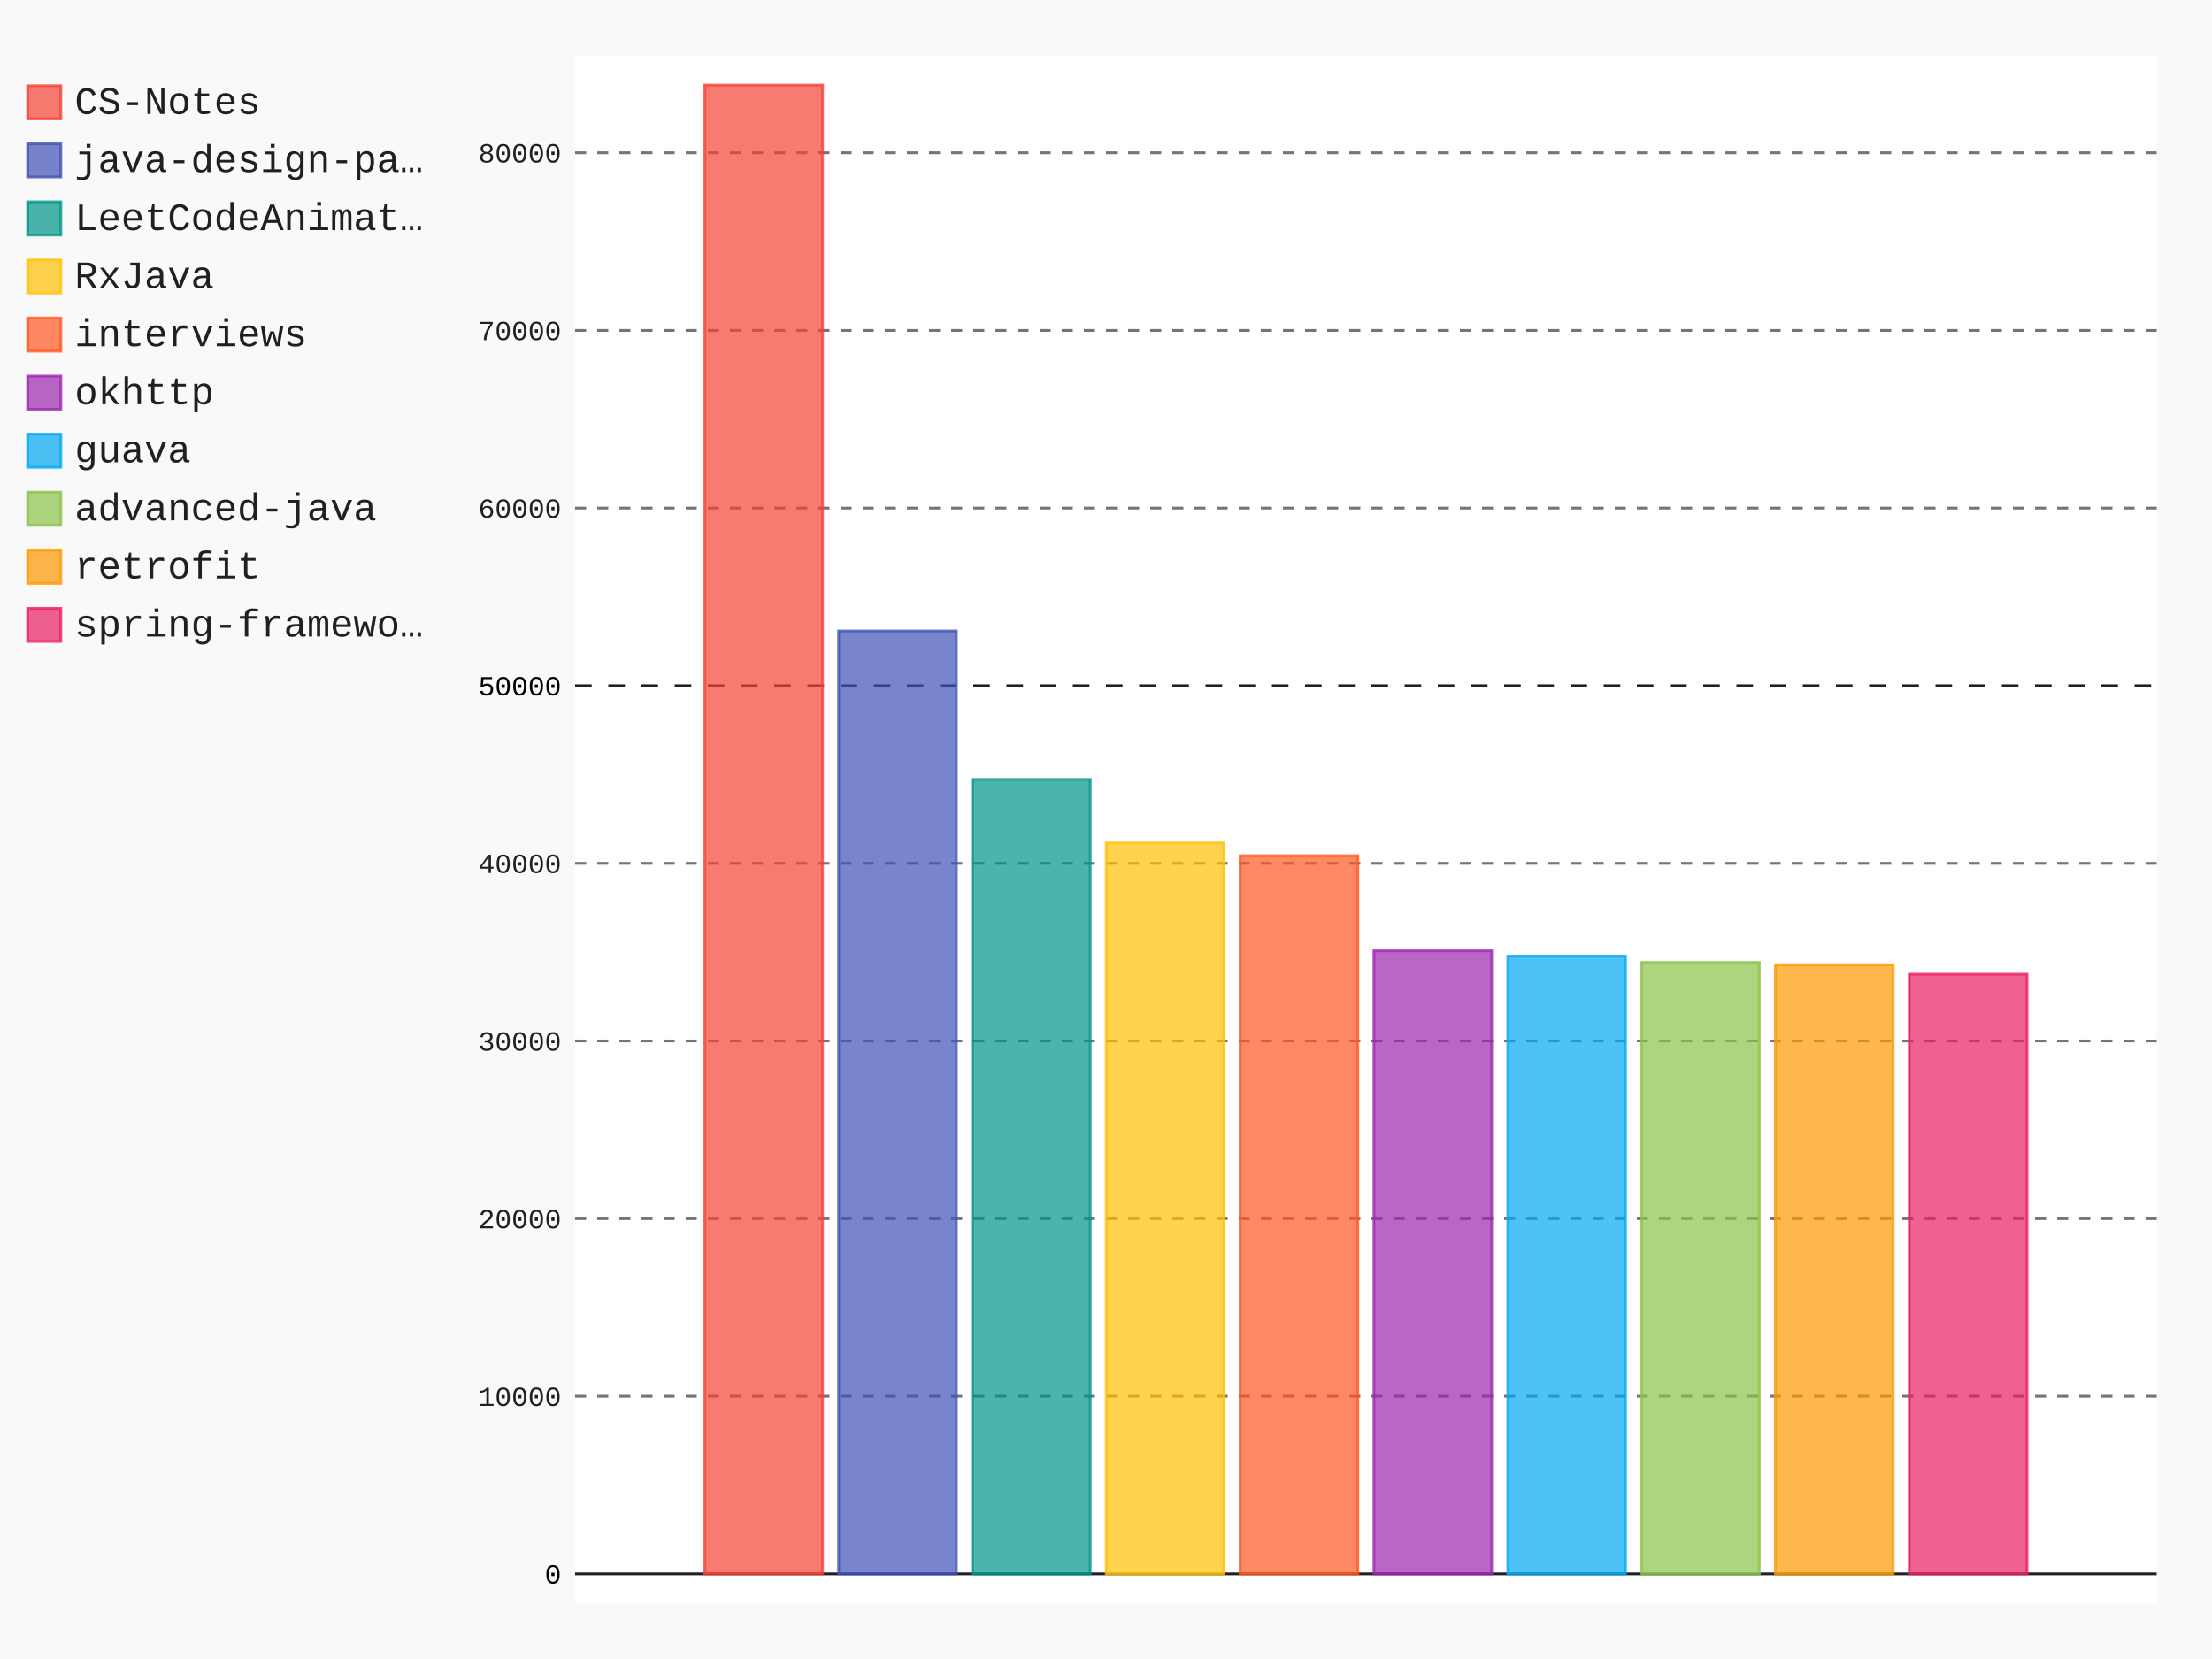
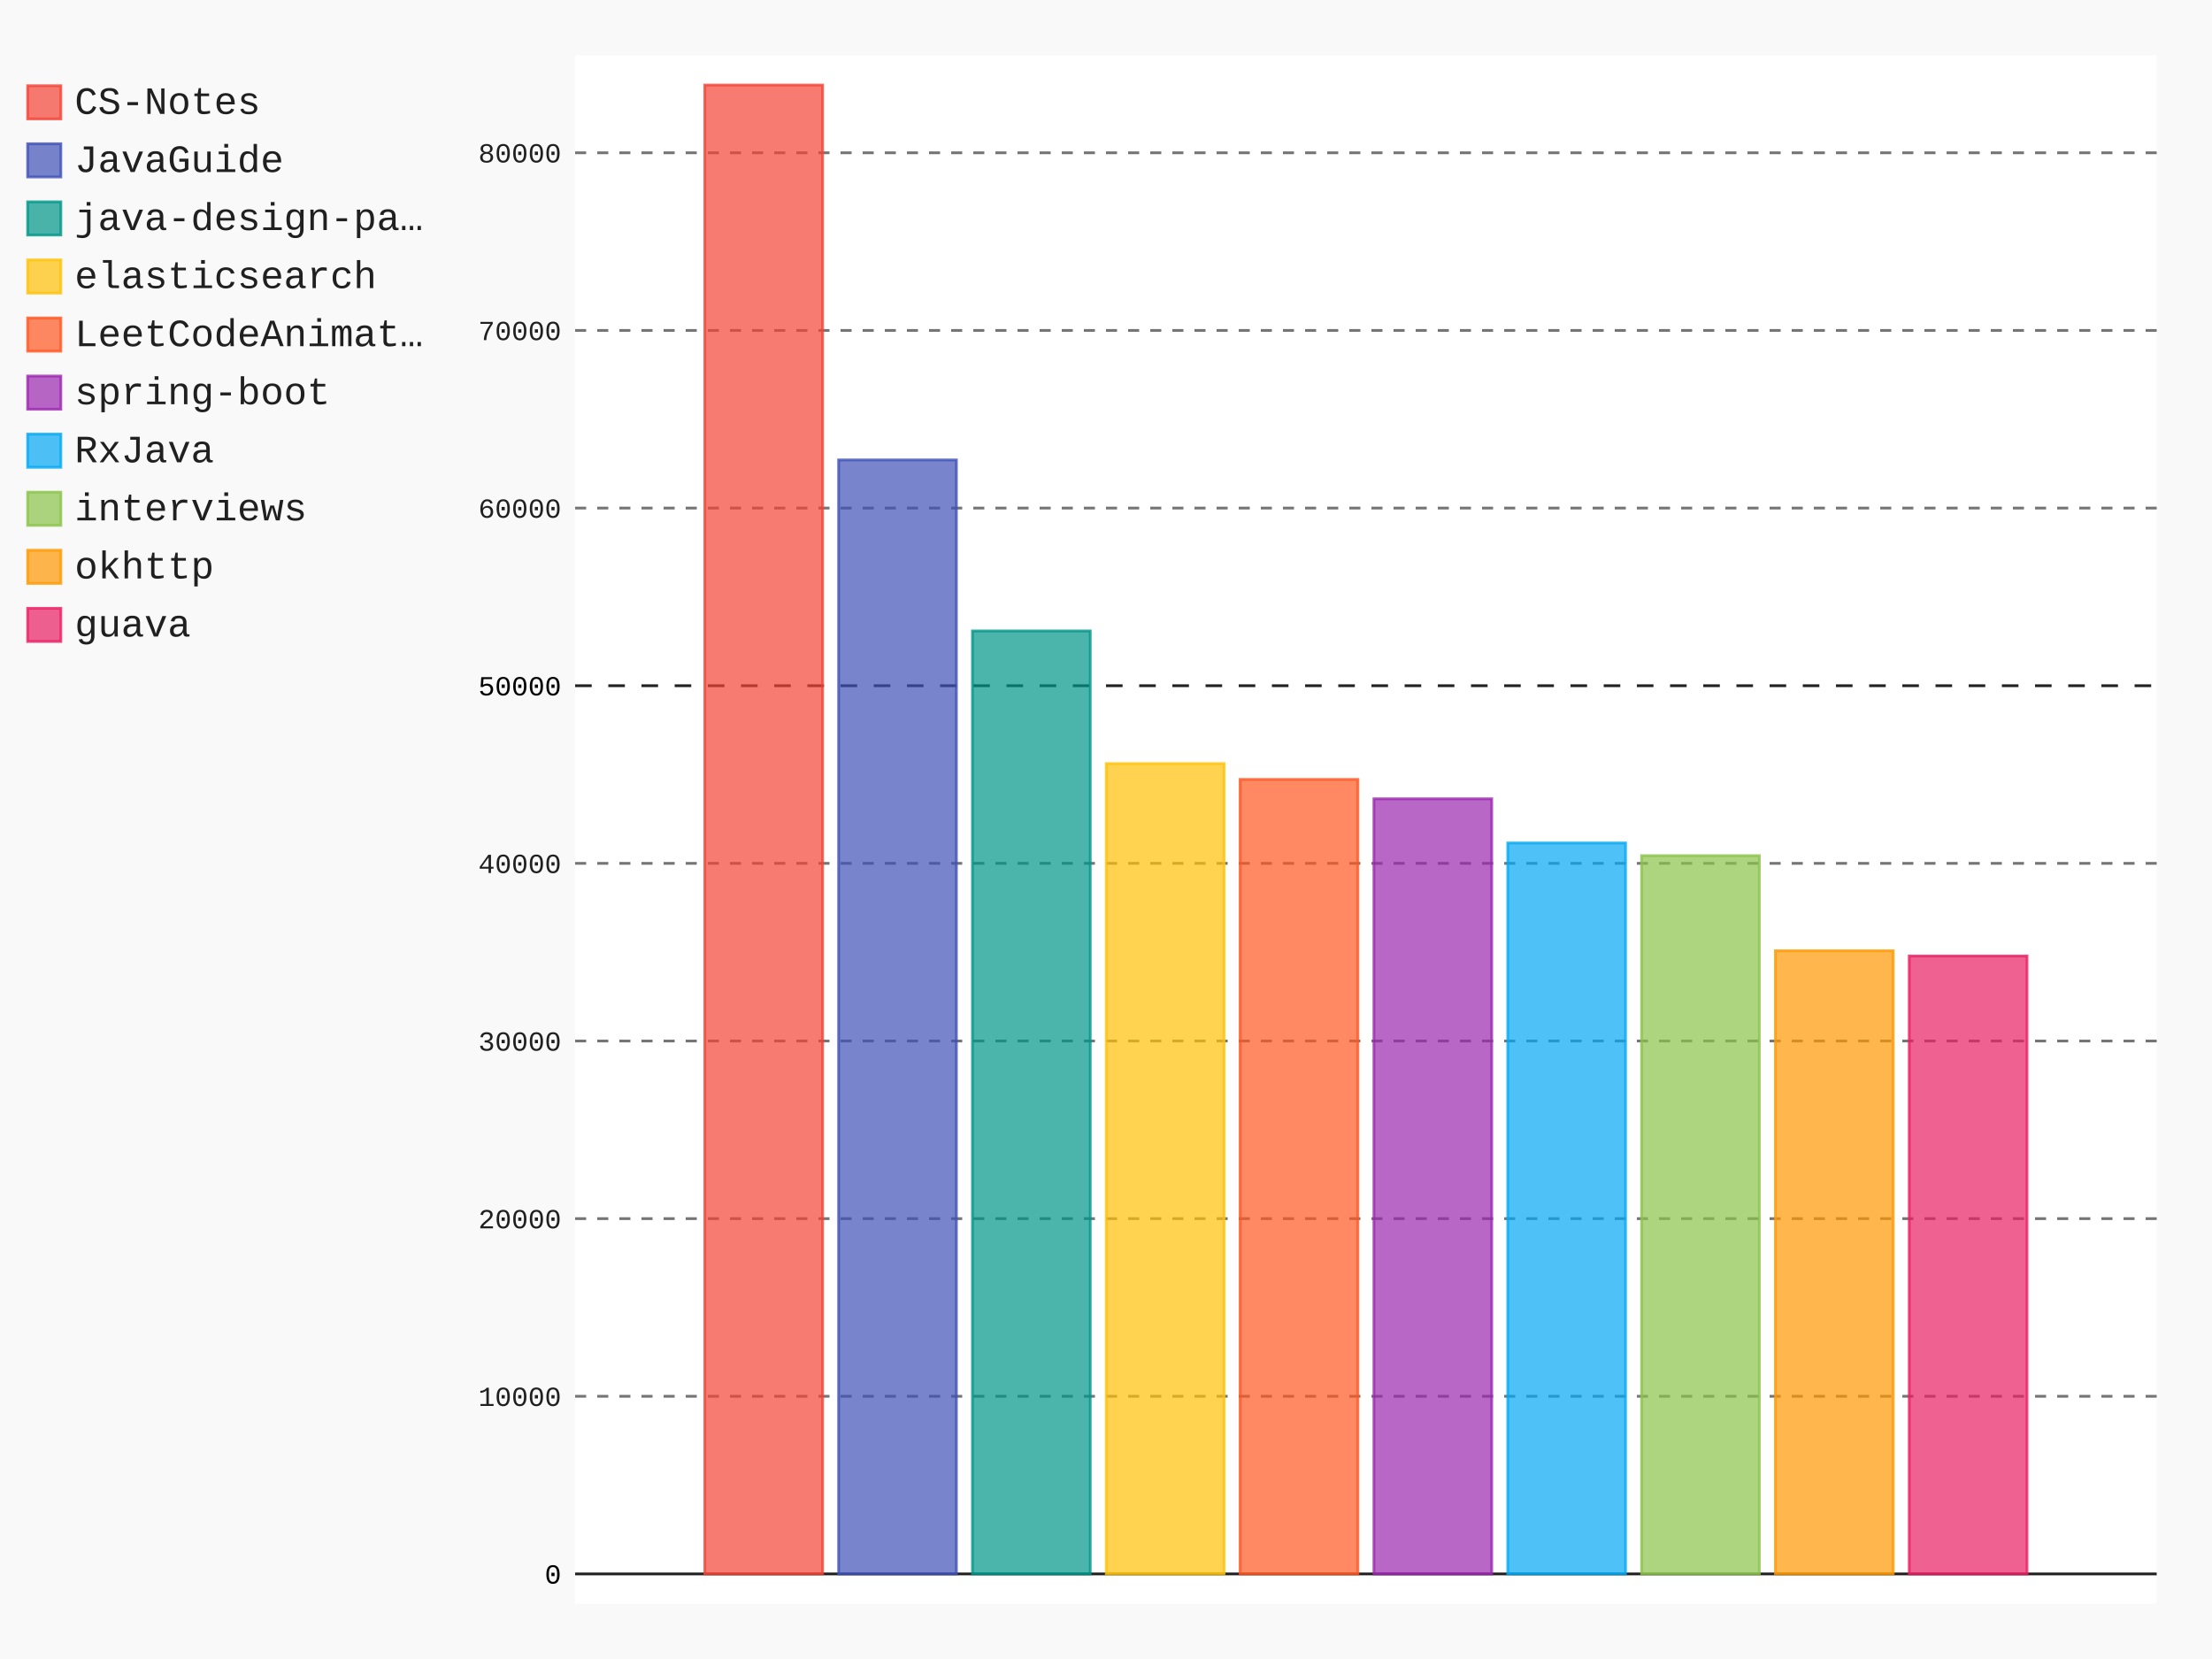
- <svg xmlns="http://www.w3.org/2000/svg" class="pygal-chart" id="chart-8f86d18f-c75b-40da-9217-b7404b0317cd" viewBox="0 0 800 600">
+ <svg xmlns="http://www.w3.org/2000/svg" class="pygal-chart" id="chart-3cfbec6b-a9e4-451e-bfef-5993b3790c14" viewBox="0 0 800 600">
  <defs>
-     <style type="text/css">#chart-8f86d18f-c75b-40da-9217-b7404b0317cd{-webkit-user-select:none;-webkit-font-smoothing:antialiased;font-family:Consolas,"Liberation Mono",Menlo,Courier,monospace}#chart-8f86d18f-c75b-40da-9217-b7404b0317cd .title{font-family:Consolas,"Liberation Mono",Menlo,Courier,monospace;font-size:16px}#chart-8f86d18f-c75b-40da-9217-b7404b0317cd .legends .legend text{font-family:Consolas,"Liberation Mono",Menlo,Courier,monospace;font-size:14px}#chart-8f86d18f-c75b-40da-9217-b7404b0317cd .axis text{font-family:Consolas,"Liberation Mono",Menlo,Courier,monospace;font-size:10px}#chart-8f86d18f-c75b-40da-9217-b7404b0317cd .axis text.major{font-family:Consolas,"Liberation Mono",Menlo,Courier,monospace;font-size:10px}#chart-8f86d18f-c75b-40da-9217-b7404b0317cd .text-overlay text.value{font-family:Consolas,"Liberation Mono",Menlo,Courier,monospace;font-size:16px}#chart-8f86d18f-c75b-40da-9217-b7404b0317cd .text-overlay text.label{font-family:Consolas,"Liberation Mono",Menlo,Courier,monospace;font-size:10px}#chart-8f86d18f-c75b-40da-9217-b7404b0317cd .tooltip{font-family:Consolas,"Liberation Mono",Menlo,Courier,monospace;font-size:14px}#chart-8f86d18f-c75b-40da-9217-b7404b0317cd text.no_data{font-family:Consolas,"Liberation Mono",Menlo,Courier,monospace;font-size:64px}
- #chart-8f86d18f-c75b-40da-9217-b7404b0317cd{background-color:rgba(249,249,249,1)}#chart-8f86d18f-c75b-40da-9217-b7404b0317cd path,#chart-8f86d18f-c75b-40da-9217-b7404b0317cd line,#chart-8f86d18f-c75b-40da-9217-b7404b0317cd rect,#chart-8f86d18f-c75b-40da-9217-b7404b0317cd circle{-webkit-transition:150ms;-moz-transition:150ms;transition:150ms}#chart-8f86d18f-c75b-40da-9217-b7404b0317cd .graph &gt; .background{fill:rgba(249,249,249,1)}#chart-8f86d18f-c75b-40da-9217-b7404b0317cd .plot &gt; .background{fill:rgba(255,255,255,1)}#chart-8f86d18f-c75b-40da-9217-b7404b0317cd .graph{fill:rgba(0,0,0,.87)}#chart-8f86d18f-c75b-40da-9217-b7404b0317cd text.no_data{fill:rgba(0,0,0,1)}#chart-8f86d18f-c75b-40da-9217-b7404b0317cd .title{fill:rgba(0,0,0,1)}#chart-8f86d18f-c75b-40da-9217-b7404b0317cd .legends .legend text{fill:rgba(0,0,0,.87)}#chart-8f86d18f-c75b-40da-9217-b7404b0317cd .legends .legend:hover text{fill:rgba(0,0,0,1)}#chart-8f86d18f-c75b-40da-9217-b7404b0317cd .axis .line{stroke:rgba(0,0,0,1)}#chart-8f86d18f-c75b-40da-9217-b7404b0317cd .axis .guide.line{stroke:rgba(0,0,0,.54)}#chart-8f86d18f-c75b-40da-9217-b7404b0317cd .axis .major.line{stroke:rgba(0,0,0,.87)}#chart-8f86d18f-c75b-40da-9217-b7404b0317cd .axis text.major{fill:rgba(0,0,0,1)}#chart-8f86d18f-c75b-40da-9217-b7404b0317cd .axis.y .guides:hover .guide.line,#chart-8f86d18f-c75b-40da-9217-b7404b0317cd .line-graph .axis.x .guides:hover .guide.line,#chart-8f86d18f-c75b-40da-9217-b7404b0317cd .stackedline-graph .axis.x .guides:hover .guide.line,#chart-8f86d18f-c75b-40da-9217-b7404b0317cd .xy-graph .axis.x .guides:hover .guide.line{stroke:rgba(0,0,0,1)}#chart-8f86d18f-c75b-40da-9217-b7404b0317cd .axis .guides:hover text{fill:rgba(0,0,0,1)}#chart-8f86d18f-c75b-40da-9217-b7404b0317cd .reactive{fill-opacity:.7;stroke-opacity:.8}#chart-8f86d18f-c75b-40da-9217-b7404b0317cd .ci{stroke:rgba(0,0,0,.87)}#chart-8f86d18f-c75b-40da-9217-b7404b0317cd .reactive.active,#chart-8f86d18f-c75b-40da-9217-b7404b0317cd .active .reactive{fill-opacity:.8;stroke-opacity:.9;stroke-width:4}#chart-8f86d18f-c75b-40da-9217-b7404b0317cd .ci .reactive.active{stroke-width:1.5}#chart-8f86d18f-c75b-40da-9217-b7404b0317cd .series text{fill:rgba(0,0,0,1)}#chart-8f86d18f-c75b-40da-9217-b7404b0317cd .tooltip rect{fill:rgba(255,255,255,1);stroke:rgba(0,0,0,1);-webkit-transition:opacity 150ms;-moz-transition:opacity 150ms;transition:opacity 150ms}#chart-8f86d18f-c75b-40da-9217-b7404b0317cd .tooltip .label{fill:rgba(0,0,0,.87)}#chart-8f86d18f-c75b-40da-9217-b7404b0317cd .tooltip .label{fill:rgba(0,0,0,.87)}#chart-8f86d18f-c75b-40da-9217-b7404b0317cd .tooltip .legend{font-size:.8em;fill:rgba(0,0,0,.54)}#chart-8f86d18f-c75b-40da-9217-b7404b0317cd .tooltip .x_label{font-size:.6em;fill:rgba(0,0,0,1)}#chart-8f86d18f-c75b-40da-9217-b7404b0317cd .tooltip .xlink{font-size:.5em;text-decoration:underline}#chart-8f86d18f-c75b-40da-9217-b7404b0317cd .tooltip .value{font-size:1.5em}#chart-8f86d18f-c75b-40da-9217-b7404b0317cd .bound{font-size:.5em}#chart-8f86d18f-c75b-40da-9217-b7404b0317cd .max-value{font-size:.75em;fill:rgba(0,0,0,.54)}#chart-8f86d18f-c75b-40da-9217-b7404b0317cd .map-element{fill:rgba(255,255,255,1);stroke:rgba(0,0,0,.54) !important}#chart-8f86d18f-c75b-40da-9217-b7404b0317cd .map-element .reactive{fill-opacity:inherit;stroke-opacity:inherit}#chart-8f86d18f-c75b-40da-9217-b7404b0317cd .color-0,#chart-8f86d18f-c75b-40da-9217-b7404b0317cd .color-0 a:visited{stroke:#F44336;fill:#F44336}#chart-8f86d18f-c75b-40da-9217-b7404b0317cd .color-1,#chart-8f86d18f-c75b-40da-9217-b7404b0317cd .color-1 a:visited{stroke:#3F51B5;fill:#3F51B5}#chart-8f86d18f-c75b-40da-9217-b7404b0317cd .color-2,#chart-8f86d18f-c75b-40da-9217-b7404b0317cd .color-2 a:visited{stroke:#009688;fill:#009688}#chart-8f86d18f-c75b-40da-9217-b7404b0317cd .color-3,#chart-8f86d18f-c75b-40da-9217-b7404b0317cd .color-3 a:visited{stroke:#FFC107;fill:#FFC107}#chart-8f86d18f-c75b-40da-9217-b7404b0317cd .color-4,#chart-8f86d18f-c75b-40da-9217-b7404b0317cd .color-4 a:visited{stroke:#FF5722;fill:#FF5722}#chart-8f86d18f-c75b-40da-9217-b7404b0317cd .color-5,#chart-8f86d18f-c75b-40da-9217-b7404b0317cd .color-5 a:visited{stroke:#9C27B0;fill:#9C27B0}#chart-8f86d18f-c75b-40da-9217-b7404b0317cd .color-6,#chart-8f86d18f-c75b-40da-9217-b7404b0317cd .color-6 a:visited{stroke:#03A9F4;fill:#03A9F4}#chart-8f86d18f-c75b-40da-9217-b7404b0317cd .color-7,#chart-8f86d18f-c75b-40da-9217-b7404b0317cd .color-7 a:visited{stroke:#8BC34A;fill:#8BC34A}#chart-8f86d18f-c75b-40da-9217-b7404b0317cd .color-8,#chart-8f86d18f-c75b-40da-9217-b7404b0317cd .color-8 a:visited{stroke:#FF9800;fill:#FF9800}#chart-8f86d18f-c75b-40da-9217-b7404b0317cd .color-9,#chart-8f86d18f-c75b-40da-9217-b7404b0317cd .color-9 a:visited{stroke:#E91E63;fill:#E91E63}#chart-8f86d18f-c75b-40da-9217-b7404b0317cd .text-overlay .color-0 text{fill:black}#chart-8f86d18f-c75b-40da-9217-b7404b0317cd .text-overlay .color-1 text{fill:black}#chart-8f86d18f-c75b-40da-9217-b7404b0317cd .text-overlay .color-2 text{fill:black}#chart-8f86d18f-c75b-40da-9217-b7404b0317cd .text-overlay .color-3 text{fill:black}#chart-8f86d18f-c75b-40da-9217-b7404b0317cd .text-overlay .color-4 text{fill:black}#chart-8f86d18f-c75b-40da-9217-b7404b0317cd .text-overlay .color-5 text{fill:black}#chart-8f86d18f-c75b-40da-9217-b7404b0317cd .text-overlay .color-6 text{fill:black}#chart-8f86d18f-c75b-40da-9217-b7404b0317cd .text-overlay .color-7 text{fill:black}#chart-8f86d18f-c75b-40da-9217-b7404b0317cd .text-overlay .color-8 text{fill:black}#chart-8f86d18f-c75b-40da-9217-b7404b0317cd .text-overlay .color-9 text{fill:black}
- #chart-8f86d18f-c75b-40da-9217-b7404b0317cd text.no_data{text-anchor:middle}#chart-8f86d18f-c75b-40da-9217-b7404b0317cd .guide.line{fill:none}#chart-8f86d18f-c75b-40da-9217-b7404b0317cd .centered{text-anchor:middle}#chart-8f86d18f-c75b-40da-9217-b7404b0317cd .title{text-anchor:middle}#chart-8f86d18f-c75b-40da-9217-b7404b0317cd .legends .legend text{fill-opacity:1}#chart-8f86d18f-c75b-40da-9217-b7404b0317cd .axis.x text{text-anchor:middle}#chart-8f86d18f-c75b-40da-9217-b7404b0317cd .axis.x:not(.web) text[transform]{text-anchor:start}#chart-8f86d18f-c75b-40da-9217-b7404b0317cd .axis.x:not(.web) text[transform].backwards{text-anchor:end}#chart-8f86d18f-c75b-40da-9217-b7404b0317cd .axis.y text{text-anchor:end}#chart-8f86d18f-c75b-40da-9217-b7404b0317cd .axis.y text[transform].backwards{text-anchor:start}#chart-8f86d18f-c75b-40da-9217-b7404b0317cd .axis.y2 text{text-anchor:start}#chart-8f86d18f-c75b-40da-9217-b7404b0317cd .axis.y2 text[transform].backwards{text-anchor:end}#chart-8f86d18f-c75b-40da-9217-b7404b0317cd .axis .guide.line{stroke-dasharray:4,4}#chart-8f86d18f-c75b-40da-9217-b7404b0317cd .axis .major.guide.line{stroke-dasharray:6,6}#chart-8f86d18f-c75b-40da-9217-b7404b0317cd .horizontal .axis.y .guide.line,#chart-8f86d18f-c75b-40da-9217-b7404b0317cd .horizontal .axis.y2 .guide.line,#chart-8f86d18f-c75b-40da-9217-b7404b0317cd .vertical .axis.x .guide.line{opacity:0}#chart-8f86d18f-c75b-40da-9217-b7404b0317cd .horizontal .axis.always_show .guide.line,#chart-8f86d18f-c75b-40da-9217-b7404b0317cd .vertical .axis.always_show .guide.line{opacity:1 !important}#chart-8f86d18f-c75b-40da-9217-b7404b0317cd .axis.y .guides:hover .guide.line,#chart-8f86d18f-c75b-40da-9217-b7404b0317cd .axis.y2 .guides:hover .guide.line,#chart-8f86d18f-c75b-40da-9217-b7404b0317cd .axis.x .guides:hover .guide.line{opacity:1}#chart-8f86d18f-c75b-40da-9217-b7404b0317cd .axis .guides:hover text{opacity:1}#chart-8f86d18f-c75b-40da-9217-b7404b0317cd .nofill{fill:none}#chart-8f86d18f-c75b-40da-9217-b7404b0317cd .subtle-fill{fill-opacity:.2}#chart-8f86d18f-c75b-40da-9217-b7404b0317cd .dot{stroke-width:1px;fill-opacity:1}#chart-8f86d18f-c75b-40da-9217-b7404b0317cd .dot.active{stroke-width:5px}#chart-8f86d18f-c75b-40da-9217-b7404b0317cd .dot.negative{fill:transparent}#chart-8f86d18f-c75b-40da-9217-b7404b0317cd text,#chart-8f86d18f-c75b-40da-9217-b7404b0317cd tspan{stroke:none !important}#chart-8f86d18f-c75b-40da-9217-b7404b0317cd .series text.active{opacity:1}#chart-8f86d18f-c75b-40da-9217-b7404b0317cd .tooltip rect{fill-opacity:.95;stroke-width:.5}#chart-8f86d18f-c75b-40da-9217-b7404b0317cd .tooltip text{fill-opacity:1}#chart-8f86d18f-c75b-40da-9217-b7404b0317cd .showable{visibility:hidden}#chart-8f86d18f-c75b-40da-9217-b7404b0317cd .showable.shown{visibility:visible}#chart-8f86d18f-c75b-40da-9217-b7404b0317cd .gauge-background{fill:rgba(229,229,229,1);stroke:none}#chart-8f86d18f-c75b-40da-9217-b7404b0317cd .bg-lines{stroke:rgba(249,249,249,1);stroke-width:2px}</style>
+     <style type="text/css">#chart-3cfbec6b-a9e4-451e-bfef-5993b3790c14{-webkit-user-select:none;-webkit-font-smoothing:antialiased;font-family:Consolas,"Liberation Mono",Menlo,Courier,monospace}#chart-3cfbec6b-a9e4-451e-bfef-5993b3790c14 .title{font-family:Consolas,"Liberation Mono",Menlo,Courier,monospace;font-size:16px}#chart-3cfbec6b-a9e4-451e-bfef-5993b3790c14 .legends .legend text{font-family:Consolas,"Liberation Mono",Menlo,Courier,monospace;font-size:14px}#chart-3cfbec6b-a9e4-451e-bfef-5993b3790c14 .axis text{font-family:Consolas,"Liberation Mono",Menlo,Courier,monospace;font-size:10px}#chart-3cfbec6b-a9e4-451e-bfef-5993b3790c14 .axis text.major{font-family:Consolas,"Liberation Mono",Menlo,Courier,monospace;font-size:10px}#chart-3cfbec6b-a9e4-451e-bfef-5993b3790c14 .text-overlay text.value{font-family:Consolas,"Liberation Mono",Menlo,Courier,monospace;font-size:16px}#chart-3cfbec6b-a9e4-451e-bfef-5993b3790c14 .text-overlay text.label{font-family:Consolas,"Liberation Mono",Menlo,Courier,monospace;font-size:10px}#chart-3cfbec6b-a9e4-451e-bfef-5993b3790c14 .tooltip{font-family:Consolas,"Liberation Mono",Menlo,Courier,monospace;font-size:14px}#chart-3cfbec6b-a9e4-451e-bfef-5993b3790c14 text.no_data{font-family:Consolas,"Liberation Mono",Menlo,Courier,monospace;font-size:64px}
+ #chart-3cfbec6b-a9e4-451e-bfef-5993b3790c14{background-color:rgba(249,249,249,1)}#chart-3cfbec6b-a9e4-451e-bfef-5993b3790c14 path,#chart-3cfbec6b-a9e4-451e-bfef-5993b3790c14 line,#chart-3cfbec6b-a9e4-451e-bfef-5993b3790c14 rect,#chart-3cfbec6b-a9e4-451e-bfef-5993b3790c14 circle{-webkit-transition:150ms;-moz-transition:150ms;transition:150ms}#chart-3cfbec6b-a9e4-451e-bfef-5993b3790c14 .graph &gt; .background{fill:rgba(249,249,249,1)}#chart-3cfbec6b-a9e4-451e-bfef-5993b3790c14 .plot &gt; .background{fill:rgba(255,255,255,1)}#chart-3cfbec6b-a9e4-451e-bfef-5993b3790c14 .graph{fill:rgba(0,0,0,.87)}#chart-3cfbec6b-a9e4-451e-bfef-5993b3790c14 text.no_data{fill:rgba(0,0,0,1)}#chart-3cfbec6b-a9e4-451e-bfef-5993b3790c14 .title{fill:rgba(0,0,0,1)}#chart-3cfbec6b-a9e4-451e-bfef-5993b3790c14 .legends .legend text{fill:rgba(0,0,0,.87)}#chart-3cfbec6b-a9e4-451e-bfef-5993b3790c14 .legends .legend:hover text{fill:rgba(0,0,0,1)}#chart-3cfbec6b-a9e4-451e-bfef-5993b3790c14 .axis .line{stroke:rgba(0,0,0,1)}#chart-3cfbec6b-a9e4-451e-bfef-5993b3790c14 .axis .guide.line{stroke:rgba(0,0,0,.54)}#chart-3cfbec6b-a9e4-451e-bfef-5993b3790c14 .axis .major.line{stroke:rgba(0,0,0,.87)}#chart-3cfbec6b-a9e4-451e-bfef-5993b3790c14 .axis text.major{fill:rgba(0,0,0,1)}#chart-3cfbec6b-a9e4-451e-bfef-5993b3790c14 .axis.y .guides:hover .guide.line,#chart-3cfbec6b-a9e4-451e-bfef-5993b3790c14 .line-graph .axis.x .guides:hover .guide.line,#chart-3cfbec6b-a9e4-451e-bfef-5993b3790c14 .stackedline-graph .axis.x .guides:hover .guide.line,#chart-3cfbec6b-a9e4-451e-bfef-5993b3790c14 .xy-graph .axis.x .guides:hover .guide.line{stroke:rgba(0,0,0,1)}#chart-3cfbec6b-a9e4-451e-bfef-5993b3790c14 .axis .guides:hover text{fill:rgba(0,0,0,1)}#chart-3cfbec6b-a9e4-451e-bfef-5993b3790c14 .reactive{fill-opacity:.7;stroke-opacity:.8}#chart-3cfbec6b-a9e4-451e-bfef-5993b3790c14 .ci{stroke:rgba(0,0,0,.87)}#chart-3cfbec6b-a9e4-451e-bfef-5993b3790c14 .reactive.active,#chart-3cfbec6b-a9e4-451e-bfef-5993b3790c14 .active .reactive{fill-opacity:.8;stroke-opacity:.9;stroke-width:4}#chart-3cfbec6b-a9e4-451e-bfef-5993b3790c14 .ci .reactive.active{stroke-width:1.5}#chart-3cfbec6b-a9e4-451e-bfef-5993b3790c14 .series text{fill:rgba(0,0,0,1)}#chart-3cfbec6b-a9e4-451e-bfef-5993b3790c14 .tooltip rect{fill:rgba(255,255,255,1);stroke:rgba(0,0,0,1);-webkit-transition:opacity 150ms;-moz-transition:opacity 150ms;transition:opacity 150ms}#chart-3cfbec6b-a9e4-451e-bfef-5993b3790c14 .tooltip .label{fill:rgba(0,0,0,.87)}#chart-3cfbec6b-a9e4-451e-bfef-5993b3790c14 .tooltip .label{fill:rgba(0,0,0,.87)}#chart-3cfbec6b-a9e4-451e-bfef-5993b3790c14 .tooltip .legend{font-size:.8em;fill:rgba(0,0,0,.54)}#chart-3cfbec6b-a9e4-451e-bfef-5993b3790c14 .tooltip .x_label{font-size:.6em;fill:rgba(0,0,0,1)}#chart-3cfbec6b-a9e4-451e-bfef-5993b3790c14 .tooltip .xlink{font-size:.5em;text-decoration:underline}#chart-3cfbec6b-a9e4-451e-bfef-5993b3790c14 .tooltip .value{font-size:1.5em}#chart-3cfbec6b-a9e4-451e-bfef-5993b3790c14 .bound{font-size:.5em}#chart-3cfbec6b-a9e4-451e-bfef-5993b3790c14 .max-value{font-size:.75em;fill:rgba(0,0,0,.54)}#chart-3cfbec6b-a9e4-451e-bfef-5993b3790c14 .map-element{fill:rgba(255,255,255,1);stroke:rgba(0,0,0,.54) !important}#chart-3cfbec6b-a9e4-451e-bfef-5993b3790c14 .map-element .reactive{fill-opacity:inherit;stroke-opacity:inherit}#chart-3cfbec6b-a9e4-451e-bfef-5993b3790c14 .color-0,#chart-3cfbec6b-a9e4-451e-bfef-5993b3790c14 .color-0 a:visited{stroke:#F44336;fill:#F44336}#chart-3cfbec6b-a9e4-451e-bfef-5993b3790c14 .color-1,#chart-3cfbec6b-a9e4-451e-bfef-5993b3790c14 .color-1 a:visited{stroke:#3F51B5;fill:#3F51B5}#chart-3cfbec6b-a9e4-451e-bfef-5993b3790c14 .color-2,#chart-3cfbec6b-a9e4-451e-bfef-5993b3790c14 .color-2 a:visited{stroke:#009688;fill:#009688}#chart-3cfbec6b-a9e4-451e-bfef-5993b3790c14 .color-3,#chart-3cfbec6b-a9e4-451e-bfef-5993b3790c14 .color-3 a:visited{stroke:#FFC107;fill:#FFC107}#chart-3cfbec6b-a9e4-451e-bfef-5993b3790c14 .color-4,#chart-3cfbec6b-a9e4-451e-bfef-5993b3790c14 .color-4 a:visited{stroke:#FF5722;fill:#FF5722}#chart-3cfbec6b-a9e4-451e-bfef-5993b3790c14 .color-5,#chart-3cfbec6b-a9e4-451e-bfef-5993b3790c14 .color-5 a:visited{stroke:#9C27B0;fill:#9C27B0}#chart-3cfbec6b-a9e4-451e-bfef-5993b3790c14 .color-6,#chart-3cfbec6b-a9e4-451e-bfef-5993b3790c14 .color-6 a:visited{stroke:#03A9F4;fill:#03A9F4}#chart-3cfbec6b-a9e4-451e-bfef-5993b3790c14 .color-7,#chart-3cfbec6b-a9e4-451e-bfef-5993b3790c14 .color-7 a:visited{stroke:#8BC34A;fill:#8BC34A}#chart-3cfbec6b-a9e4-451e-bfef-5993b3790c14 .color-8,#chart-3cfbec6b-a9e4-451e-bfef-5993b3790c14 .color-8 a:visited{stroke:#FF9800;fill:#FF9800}#chart-3cfbec6b-a9e4-451e-bfef-5993b3790c14 .color-9,#chart-3cfbec6b-a9e4-451e-bfef-5993b3790c14 .color-9 a:visited{stroke:#E91E63;fill:#E91E63}#chart-3cfbec6b-a9e4-451e-bfef-5993b3790c14 .text-overlay .color-0 text{fill:black}#chart-3cfbec6b-a9e4-451e-bfef-5993b3790c14 .text-overlay .color-1 text{fill:black}#chart-3cfbec6b-a9e4-451e-bfef-5993b3790c14 .text-overlay .color-2 text{fill:black}#chart-3cfbec6b-a9e4-451e-bfef-5993b3790c14 .text-overlay .color-3 text{fill:black}#chart-3cfbec6b-a9e4-451e-bfef-5993b3790c14 .text-overlay .color-4 text{fill:black}#chart-3cfbec6b-a9e4-451e-bfef-5993b3790c14 .text-overlay .color-5 text{fill:black}#chart-3cfbec6b-a9e4-451e-bfef-5993b3790c14 .text-overlay .color-6 text{fill:black}#chart-3cfbec6b-a9e4-451e-bfef-5993b3790c14 .text-overlay .color-7 text{fill:black}#chart-3cfbec6b-a9e4-451e-bfef-5993b3790c14 .text-overlay .color-8 text{fill:black}#chart-3cfbec6b-a9e4-451e-bfef-5993b3790c14 .text-overlay .color-9 text{fill:black}
+ #chart-3cfbec6b-a9e4-451e-bfef-5993b3790c14 text.no_data{text-anchor:middle}#chart-3cfbec6b-a9e4-451e-bfef-5993b3790c14 .guide.line{fill:none}#chart-3cfbec6b-a9e4-451e-bfef-5993b3790c14 .centered{text-anchor:middle}#chart-3cfbec6b-a9e4-451e-bfef-5993b3790c14 .title{text-anchor:middle}#chart-3cfbec6b-a9e4-451e-bfef-5993b3790c14 .legends .legend text{fill-opacity:1}#chart-3cfbec6b-a9e4-451e-bfef-5993b3790c14 .axis.x text{text-anchor:middle}#chart-3cfbec6b-a9e4-451e-bfef-5993b3790c14 .axis.x:not(.web) text[transform]{text-anchor:start}#chart-3cfbec6b-a9e4-451e-bfef-5993b3790c14 .axis.x:not(.web) text[transform].backwards{text-anchor:end}#chart-3cfbec6b-a9e4-451e-bfef-5993b3790c14 .axis.y text{text-anchor:end}#chart-3cfbec6b-a9e4-451e-bfef-5993b3790c14 .axis.y text[transform].backwards{text-anchor:start}#chart-3cfbec6b-a9e4-451e-bfef-5993b3790c14 .axis.y2 text{text-anchor:start}#chart-3cfbec6b-a9e4-451e-bfef-5993b3790c14 .axis.y2 text[transform].backwards{text-anchor:end}#chart-3cfbec6b-a9e4-451e-bfef-5993b3790c14 .axis .guide.line{stroke-dasharray:4,4}#chart-3cfbec6b-a9e4-451e-bfef-5993b3790c14 .axis .major.guide.line{stroke-dasharray:6,6}#chart-3cfbec6b-a9e4-451e-bfef-5993b3790c14 .horizontal .axis.y .guide.line,#chart-3cfbec6b-a9e4-451e-bfef-5993b3790c14 .horizontal .axis.y2 .guide.line,#chart-3cfbec6b-a9e4-451e-bfef-5993b3790c14 .vertical .axis.x .guide.line{opacity:0}#chart-3cfbec6b-a9e4-451e-bfef-5993b3790c14 .horizontal .axis.always_show .guide.line,#chart-3cfbec6b-a9e4-451e-bfef-5993b3790c14 .vertical .axis.always_show .guide.line{opacity:1 !important}#chart-3cfbec6b-a9e4-451e-bfef-5993b3790c14 .axis.y .guides:hover .guide.line,#chart-3cfbec6b-a9e4-451e-bfef-5993b3790c14 .axis.y2 .guides:hover .guide.line,#chart-3cfbec6b-a9e4-451e-bfef-5993b3790c14 .axis.x .guides:hover .guide.line{opacity:1}#chart-3cfbec6b-a9e4-451e-bfef-5993b3790c14 .axis .guides:hover text{opacity:1}#chart-3cfbec6b-a9e4-451e-bfef-5993b3790c14 .nofill{fill:none}#chart-3cfbec6b-a9e4-451e-bfef-5993b3790c14 .subtle-fill{fill-opacity:.2}#chart-3cfbec6b-a9e4-451e-bfef-5993b3790c14 .dot{stroke-width:1px;fill-opacity:1}#chart-3cfbec6b-a9e4-451e-bfef-5993b3790c14 .dot.active{stroke-width:5px}#chart-3cfbec6b-a9e4-451e-bfef-5993b3790c14 .dot.negative{fill:transparent}#chart-3cfbec6b-a9e4-451e-bfef-5993b3790c14 text,#chart-3cfbec6b-a9e4-451e-bfef-5993b3790c14 tspan{stroke:none !important}#chart-3cfbec6b-a9e4-451e-bfef-5993b3790c14 .series text.active{opacity:1}#chart-3cfbec6b-a9e4-451e-bfef-5993b3790c14 .tooltip rect{fill-opacity:.95;stroke-width:.5}#chart-3cfbec6b-a9e4-451e-bfef-5993b3790c14 .tooltip text{fill-opacity:1}#chart-3cfbec6b-a9e4-451e-bfef-5993b3790c14 .showable{visibility:hidden}#chart-3cfbec6b-a9e4-451e-bfef-5993b3790c14 .showable.shown{visibility:visible}#chart-3cfbec6b-a9e4-451e-bfef-5993b3790c14 .gauge-background{fill:rgba(229,229,229,1);stroke:none}#chart-3cfbec6b-a9e4-451e-bfef-5993b3790c14 .bg-lines{stroke:rgba(249,249,249,1);stroke-width:2px}</style>
  </defs>
  <g class="graph bar-graph vertical">
    <rect class="background" height="600" width="800" x="0" y="0" />
    <g class="plot" transform="translate(208, 20)">
      <rect class="background" height="560" width="572.0" x="0" y="0" />
      <g class="axis y always_show">
        <g class="guides">
          <path class="axis major line" d="M0 549.231 h572" />
          <text class="major" x="-5" y="552.731">0</text>
        </g>
        <g class="guides">
          <path class="guide line" d="M0 484.984 h572" />
          <text class="" x="-5" y="488.484">10000</text>
        </g>
        <g class="guides">
-           <path class="guide line" d="M0 420.737 h572" />
-           <text class="" x="-5" y="424.237">20000</text>
+           <path class="guide line" d="M0 420.738 h572" />
+           <text class="" x="-5" y="424.238">20000</text>
        </g>
        <g class="guides">
-           <path class="guide line" d="M0 356.489 h572" />
-           <text class="" x="-5" y="359.989">30000</text>
+           <path class="guide line" d="M0 356.492 h572" />
+           <text class="" x="-5" y="359.992">30000</text>
        </g>
        <g class="guides">
-           <path class="guide line" d="M0 292.242 h572" />
-           <text class="" x="-5" y="295.742">40000</text>
+           <path class="guide line" d="M0 292.245 h572" />
+           <text class="" x="-5" y="295.745">40000</text>
        </g>
        <g class="guides">
-           <path class="major guide line" d="M0 227.995 h572" />
-           <text class="major" x="-5" y="231.495">50000</text>
+           <path class="major guide line" d="M0 227.999 h572" />
+           <text class="major" x="-5" y="231.499">50000</text>
        </g>
        <g class="guides">
-           <path class="guide line" d="M0 163.748 h572" />
-           <text class="" x="-5" y="167.248">60000</text>
+           <path class="guide line" d="M0 163.753 h572" />
+           <text class="" x="-5" y="167.253">60000</text>
        </g>
        <g class="guides">
-           <path class="guide line" d="M0 99.501 h572" />
-           <text class="" x="-5" y="103.001">70000</text>
+           <path class="guide line" d="M0 99.506 h572" />
+           <text class="" x="-5" y="103.006">70000</text>
        </g>
        <g class="guides">
-           <path class="guide line" d="M0 35.254 h572" />
-           <text class="" x="-5" y="38.754">80000</text>
+           <path class="guide line" d="M0 35.26 h572" />
+           <text class="" x="-5" y="38.76">80000</text>
        </g>
      </g>
      <g class="series serie-0 color-0">
        <g class="bars">
          <g class="bar">
            <rect class="rect reactive tooltip-trigger" height="538.462" rx="0" ry="0" width="42.592" x="46.904" y="10.769" />
          </g>
        </g>
      </g>
      <g class="series serie-1 color-1">
        <g class="bars">
          <g class="bar">
-             <rect class="rect reactive tooltip-trigger" height="341.03" rx="0" ry="0" width="42.592" x="95.304" y="208.201" />
+             <rect class="rect reactive tooltip-trigger" height="402.889" rx="0" ry="0" width="42.592" x="95.304" y="146.342" />
          </g>
        </g>
      </g>
      <g class="series serie-2 color-2">
        <g class="bars">
          <g class="bar">
-             <rect class="rect reactive tooltip-trigger" height="287.345" rx="0" ry="0" width="42.592" x="143.704" y="261.886" />
+             <rect class="rect reactive tooltip-trigger" height="341.045" rx="0" ry="0" width="42.592" x="143.704" y="208.185" />
          </g>
        </g>
      </g>
      <g class="series serie-3 color-3">
        <g class="bars">
          <g class="bar">
-             <rect class="rect reactive tooltip-trigger" height="264.345" rx="0" ry="0" width="42.592" x="192.104" y="284.886" />
+             <rect class="rect reactive tooltip-trigger" height="293.073" rx="0" ry="0" width="42.592" x="192.104" y="256.158" />
          </g>
        </g>
      </g>
      <g class="series serie-4 color-4">
        <g class="bars">
          <g class="bar">
-             <rect class="rect reactive tooltip-trigger" height="259.745" rx="0" ry="0" width="42.592" x="240.504" y="289.486" />
+             <rect class="rect reactive tooltip-trigger" height="287.348" rx="0" ry="0" width="42.592" x="240.504" y="261.883" />
          </g>
        </g>
      </g>
      <g class="series serie-5 color-5">
        <g class="bars">
          <g class="bar">
-             <rect class="rect reactive tooltip-trigger" height="225.36" rx="0" ry="0" width="42.592" x="288.904" y="323.871" />
+             <rect class="rect reactive tooltip-trigger" height="280.333" rx="0" ry="0" width="42.592" x="288.904" y="268.898" />
          </g>
        </g>
      </g>
      <g class="series serie-6 color-6">
        <g class="bars">
          <g class="bar">
-             <rect class="rect reactive tooltip-trigger" height="223.451" rx="0" ry="0" width="42.592" x="337.304" y="325.779" />
+             <rect class="rect reactive tooltip-trigger" height="264.354" rx="0" ry="0" width="42.592" x="337.304" y="284.876" />
          </g>
        </g>
      </g>
      <g class="series serie-7 color-7">
        <g class="bars">
          <g class="bar">
-             <rect class="rect reactive tooltip-trigger" height="221.164" rx="0" ry="0" width="42.592" x="385.704" y="328.066" />
+             <rect class="rect reactive tooltip-trigger" height="259.767" rx="0" ry="0" width="42.592" x="385.704" y="289.463" />
          </g>
        </g>
      </g>
      <g class="series serie-8 color-8">
        <g class="bars">
          <g class="bar">
-             <rect class="rect reactive tooltip-trigger" height="220.303" rx="0" ry="0" width="42.592" x="434.104" y="328.927" />
+             <rect class="rect reactive tooltip-trigger" height="225.37" rx="0" ry="0" width="42.592" x="434.104" y="323.861" />
          </g>
        </g>
      </g>
      <g class="series serie-9 color-9">
        <g class="bars">
          <g class="bar">
-             <rect class="rect reactive tooltip-trigger" height="216.905" rx="0" ry="0" width="42.592" x="482.504" y="332.326" />
+             <rect class="rect reactive tooltip-trigger" height="223.481" rx="0" ry="0" width="42.592" x="482.504" y="325.75" />
          </g>
        </g>
      </g>
    </g>
    <g class="titles" />
    <g class="plot overlay" transform="translate(208, 20)">
      <g class="series serie-0 color-0" />
      <g class="series serie-1 color-1" />
      <g class="series serie-2 color-2" />
      <g class="series serie-3 color-3" />
      <g class="series serie-4 color-4" />
      <g class="series serie-5 color-5" />
      <g class="series serie-6 color-6" />
      <g class="series serie-7 color-7" />
      <g class="series serie-8 color-8" />
      <g class="series serie-9 color-9" />
    </g>
    <g class="plot text-overlay" transform="translate(208, 20)">
      <g class="series serie-0 color-0" />
      <g class="series serie-1 color-1" />
      <g class="series serie-2 color-2" />
      <g class="series serie-3 color-3" />
      <g class="series serie-4 color-4" />
      <g class="series serie-5 color-5" />
      <g class="series serie-6 color-6" />
      <g class="series serie-7 color-7" />
      <g class="series serie-8 color-8" />
      <g class="series serie-9 color-9" />
    </g>
    <g class="plot tooltip-overlay" transform="translate(208, 20)">
      <g class="tooltip" style="opacity: 0" transform="translate(0 0)">
        <rect class="tooltip-box" height="0" rx="0" ry="0" width="0" />
        <g class="text" />
      </g>
    </g>
    <g class="legends" transform="translate(10, 30)">
      <g class="legend reactive activate-serie" id="activate-serie-0">
        <rect class="color-0 reactive" height="12" width="12" x="0.0" y="1.0" />
        <text x="17.0" y="11.2">CS-Notes</text>
      </g>
      <g class="legend reactive activate-serie" id="activate-serie-1">
        <rect class="color-1 reactive" height="12" width="12" x="0.0" y="22.0" />
-         <text x="17.0" y="32.2">java-design-pa…</text>
+         <text x="17.0" y="32.2">JavaGuide</text>
      </g>
      <g class="legend reactive activate-serie" id="activate-serie-2">
        <rect class="color-2 reactive" height="12" width="12" x="0.0" y="43.0" />
-         <text x="17.0" y="53.2">LeetCodeAnimat…</text>
+         <text x="17.0" y="53.2">java-design-pa…</text>
      </g>
      <g class="legend reactive activate-serie" id="activate-serie-3">
        <rect class="color-3 reactive" height="12" width="12" x="0.0" y="64.0" />
-         <text x="17.0" y="74.2">RxJava</text>
+         <text x="17.0" y="74.2">elasticsearch</text>
      </g>
      <g class="legend reactive activate-serie" id="activate-serie-4">
        <rect class="color-4 reactive" height="12" width="12" x="0.0" y="85.0" />
-         <text x="17.0" y="95.2">interviews</text>
+         <text x="17.0" y="95.2">LeetCodeAnimat…</text>
      </g>
      <g class="legend reactive activate-serie" id="activate-serie-5">
        <rect class="color-5 reactive" height="12" width="12" x="0.0" y="106.0" />
-         <text x="17.0" y="116.2">okhttp</text>
+         <text x="17.0" y="116.2">spring-boot</text>
      </g>
      <g class="legend reactive activate-serie" id="activate-serie-6">
        <rect class="color-6 reactive" height="12" width="12" x="0.0" y="127.0" />
-         <text x="17.0" y="137.2">guava</text>
+         <text x="17.0" y="137.2">RxJava</text>
      </g>
      <g class="legend reactive activate-serie" id="activate-serie-7">
        <rect class="color-7 reactive" height="12" width="12" x="0.0" y="148.0" />
-         <text x="17.0" y="158.2">advanced-java</text>
+         <text x="17.0" y="158.2">interviews</text>
      </g>
      <g class="legend reactive activate-serie" id="activate-serie-8">
        <rect class="color-8 reactive" height="12" width="12" x="0.0" y="169.0" />
-         <text x="17.0" y="179.2">retrofit</text>
+         <text x="17.0" y="179.2">okhttp</text>
      </g>
      <g class="legend reactive activate-serie" id="activate-serie-9">
        <rect class="color-9 reactive" height="12" width="12" x="0.0" y="190.0" />
-         <text x="17.0" y="200.2">spring-framewo…</text>
+         <text x="17.0" y="200.2">guava</text>
      </g>
    </g>
    <g class="legends" transform="translate(790, 30)" />
  </g>
</svg>
